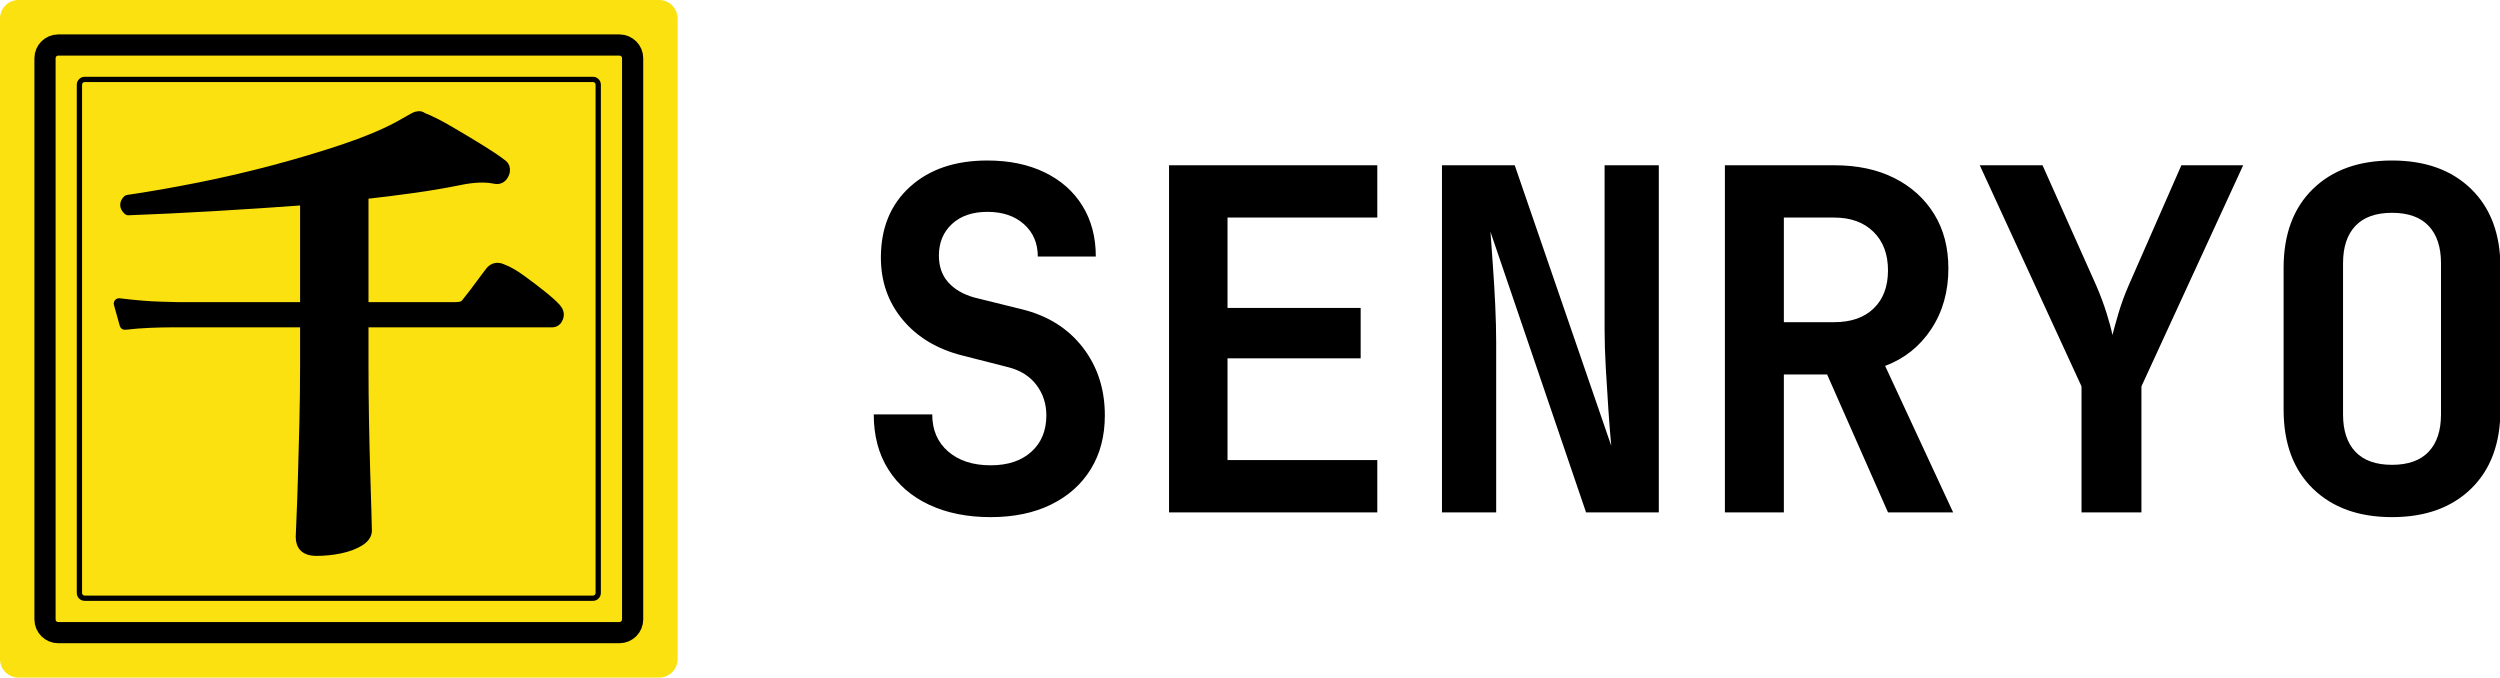
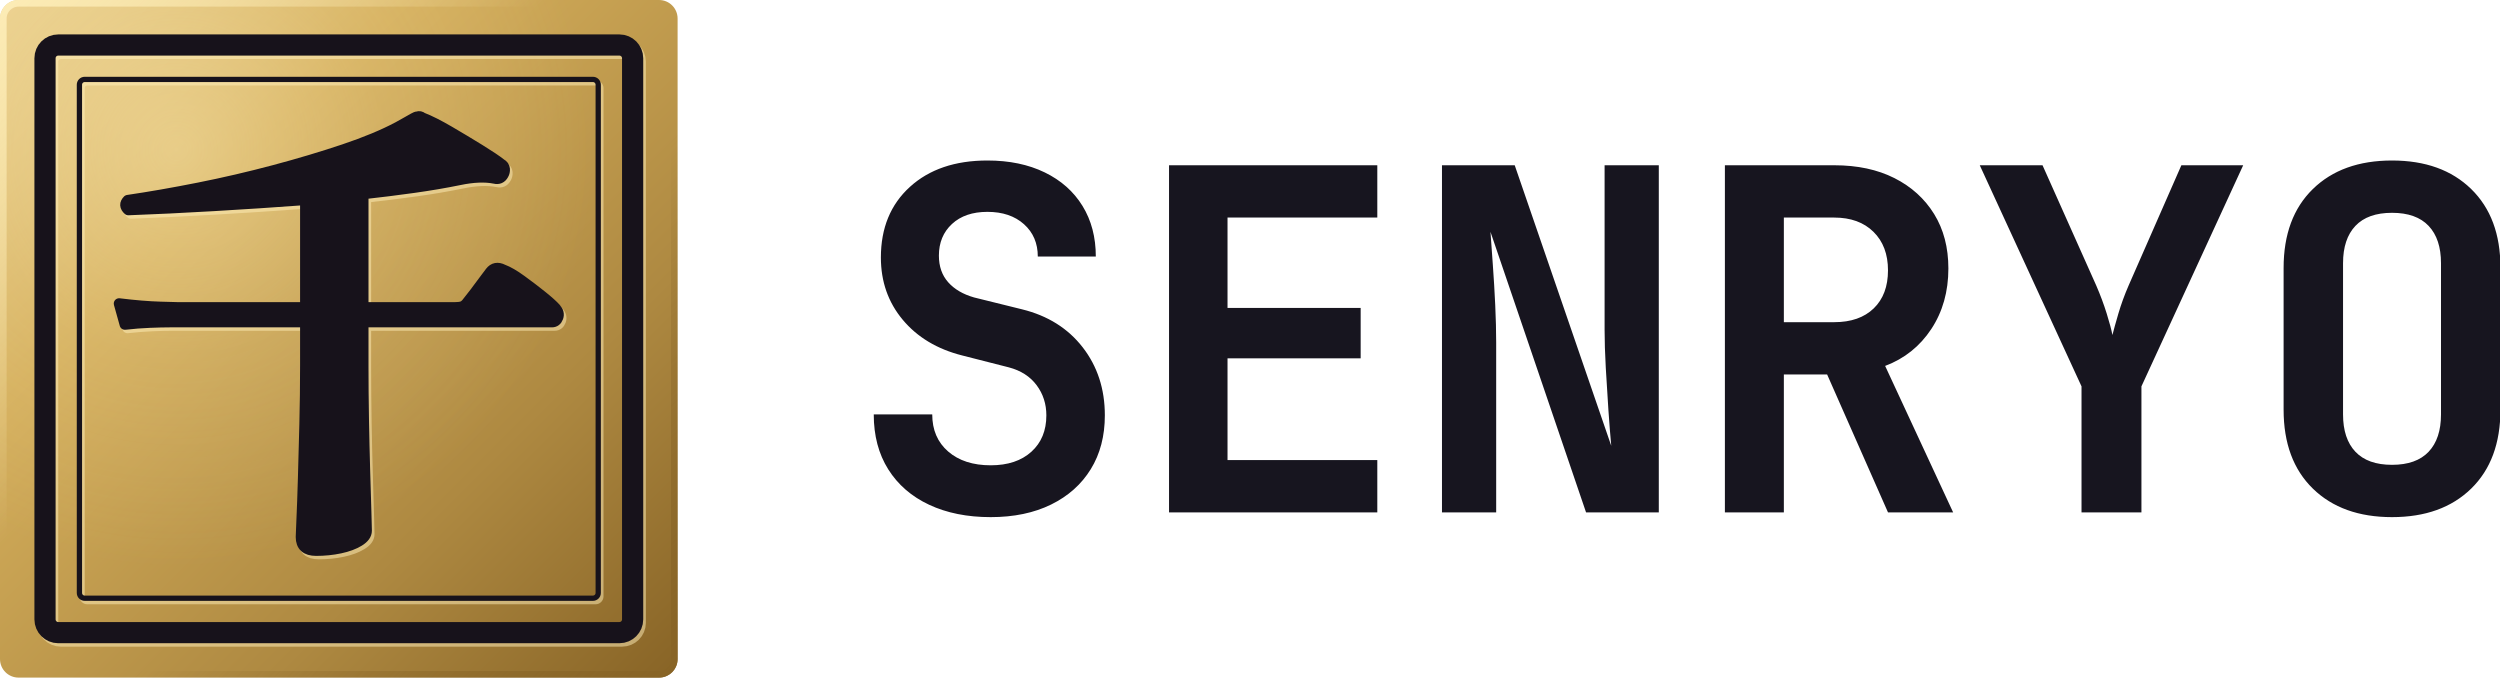
<svg xmlns="http://www.w3.org/2000/svg" viewBox="0 0 701 190" width="701" height="190" role="img" aria-label="Senryo 千両">
+   <defs>
+     <linearGradient id="senryo-leaf" x1="0" y1="0" x2="1" y2="1">
+       <stop offset="0" stop-color="#EACF8C" />
+       <stop offset="0.3" stop-color="#D4AE5B" />
+       <stop offset="0.7" stop-color="#AE8941" />
+       <stop offset="1" stop-color="#886426" />
+     </linearGradient>
+     <radialGradient id="senryo-leaf-sheen" cx=".26" cy=".22" r=".62">
+       <stop offset="0" stop-color="#FFF0BC" stop-opacity=".4" />
+       <stop offset=".5" stop-color="#FFF0BC" stop-opacity=".13" />
+       <stop offset="1" stop-color="#FFF0BC" stop-opacity="0" />
+     </radialGradient>
+     <linearGradient id="senryo-leaf-bevel" x1="0" y1="0" x2="1" y2="1">
+       <stop offset="0" stop-color="#FFF0BC" stop-opacity="0.85" />
+       <stop offset="0.4" stop-color="#FFF0BC" stop-opacity="0" />
+       <stop offset="0.6" stop-color="#886426" stop-opacity="0" />
+       <stop offset="1" stop-color="#886426" stop-opacity="0.85" />
+     </linearGradient>
+   </defs>
  <g transform="translate(0.00 0.00)">
-     <rect width="190.0" height="190.0" rx="5.20" fill="#fbe10f" />
-     <rect x="12.62" y="12.62" width="164.77" height="164.77" rx="3.71" fill="none" stroke="#000000" stroke-width="5.94" />
-     <rect x="22.27" y="22.27" width="145.47" height="145.47" rx="1.48" fill="none" stroke="#000000" stroke-width="1.48" />
-     <path transform="translate(26.73 144.58) scale(0.13605)" fill="#000000" stroke="#000000" stroke-width="22" stroke-linejoin="round" d="M455.0 72Q424.0 72 424.0 44Q424.0 40 425.5 7.0Q427.0 -26 428.5 -77.0Q430.0 -128 431.5 -188.5Q433.0 -249 433.0 -309V-399H170.0Q170.0 -399 153.5 -399.0Q137.0 -399 112.0 -398.0Q87.0 -397 61.0 -394L49.0 -437Q98.0 -431 134.0 -430.0Q170.0 -429 170.0 -429H433.0V-651Q338.0 -644 243.5 -638.5Q149.0 -633 68.0 -630Q57.0 -640 67.0 -650Q135.0 -660 213.0 -675.5Q291.0 -691 368.0 -711.5Q445.0 -732 512.0 -754.5Q579.0 -777 624.0 -801Q633.0 -806 641.0 -810.5Q649.0 -815 656.0 -819Q661.0 -822 664.0 -822Q669.0 -824 674.0 -820Q697.0 -811 729.5 -792.0Q762.0 -773 792.0 -754.5Q822.0 -736 836.0 -725Q843.0 -721 843.5 -714.5Q844.0 -708 841.0 -703Q835.0 -692 823.0 -695Q793.0 -701 750.0 -692Q706.0 -683 656.0 -676.0Q606.0 -669 552.0 -663V-429H741.0Q751.0 -429 756.5 -431.0Q762.0 -433 767.0 -440Q772.0 -446 781.5 -458.5Q791.0 -471 800.5 -484.0Q810.0 -497 814.0 -502Q824.0 -515 840.0 -507Q856.0 -501 878.0 -485.0Q900.0 -469 920.0 -453.0Q940.0 -437 949.0 -427Q957.0 -418 953.5 -408.5Q950.0 -399 941.0 -399H552.0V-309Q552.0 -256 553.0 -198.5Q554.0 -141 555.5 -91.0Q557.0 -41 558.0 -7.5Q559.0 26 559.0 31Q559.0 43 543.5 52.5Q528.0 62 504.5 67.0Q481.0 72 455.0 72Z" />
+     <rect width="190.0" height="190.0" rx="5.20" fill="url(#senryo-leaf)" />
+     <rect width="190.0" height="190.0" rx="5.20" fill="url(#senryo-leaf-sheen)" />
+     <rect x="0.93" y="0.93" width="188.14" height="188.14" rx="4.27" fill="none" stroke="url(#senryo-leaf-bevel)" stroke-width="1.86" />
+     <g transform="translate(0.74 0.96)" opacity="0.5">
+       <rect x="12.62" y="12.62" width="164.77" height="164.77" rx="3.71" fill="none" stroke="#FFF0BC" stroke-width="5.94" />
+       <rect x="22.27" y="22.27" width="145.47" height="145.47" rx="1.48" fill="none" stroke="#FFF0BC" stroke-width="1.48" />
+       <path transform="translate(26.73 144.58) scale(0.13605)" fill="#FFF0BC" stroke="#FFF0BC" stroke-width="22" stroke-linejoin="round" d="M455.0 72Q424.0 72 424.0 44Q424.0 40 425.5 7.0Q427.0 -26 428.5 -77.0Q430.0 -128 431.5 -188.5Q433.0 -249 433.0 -309V-399H170.0Q170.0 -399 153.5 -399.0Q137.0 -399 112.0 -398.0Q87.0 -397 61.0 -394L49.0 -437Q98.0 -431 134.0 -430.0Q170.0 -429 170.0 -429H433.0V-651Q338.0 -644 243.5 -638.5Q149.0 -633 68.0 -630Q57.0 -640 67.0 -650Q135.0 -660 213.0 -675.5Q291.0 -691 368.0 -711.5Q445.0 -732 512.0 -754.5Q579.0 -777 624.0 -801Q633.0 -806 641.0 -810.5Q649.0 -815 656.0 -819Q661.0 -822 664.0 -822Q669.0 -824 674.0 -820Q697.0 -811 729.5 -792.0Q762.0 -773 792.0 -754.5Q822.0 -736 836.0 -725Q843.0 -721 843.5 -714.5Q844.0 -708 841.0 -703Q835.0 -692 823.0 -695Q793.0 -701 750.0 -692Q706.0 -683 656.0 -676.0Q606.0 -669 552.0 -663V-429H741.0Q751.0 -429 756.5 -431.0Q762.0 -433 767.0 -440Q772.0 -446 781.5 -458.5Q791.0 -471 800.5 -484.0Q810.0 -497 814.0 -502Q824.0 -515 840.0 -507Q856.0 -501 878.0 -485.0Q900.0 -469 920.0 -453.0Q940.0 -437 949.0 -427Q957.0 -418 953.5 -408.5Q950.0 -399 941.0 -399H552.0V-309Q552.0 -256 553.0 -198.5Q554.0 -141 555.5 -91.0Q557.0 -41 558.0 -7.5Q559.0 26 559.0 31Q559.0 43 543.5 52.5Q528.0 62 504.5 67.0Q481.0 72 455.0 72Z" />
+     </g>
+     <rect x="12.62" y="12.62" width="164.77" height="164.77" rx="3.71" fill="none" stroke="#17121B" stroke-width="5.94" />
+     <rect x="22.27" y="22.27" width="145.47" height="145.47" rx="1.48" fill="none" stroke="#17121B" stroke-width="1.48" />
+     <path transform="translate(26.73 144.58) scale(0.13605)" fill="#17121B" stroke="#17121B" stroke-width="22" stroke-linejoin="round" d="M455.0 72Q424.0 72 424.0 44Q424.0 40 425.5 7.0Q427.0 -26 428.5 -77.0Q430.0 -128 431.5 -188.5Q433.0 -249 433.0 -309V-399H170.0Q170.0 -399 153.5 -399.0Q137.0 -399 112.0 -398.0Q87.0 -397 61.0 -394L49.0 -437Q98.0 -431 134.0 -430.0Q170.0 -429 170.0 -429H433.0V-651Q338.0 -644 243.5 -638.5Q149.0 -633 68.0 -630Q57.0 -640 67.0 -650Q135.0 -660 213.0 -675.5Q291.0 -691 368.0 -711.5Q445.0 -732 512.0 -754.5Q579.0 -777 624.0 -801Q633.0 -806 641.0 -810.5Q649.0 -815 656.0 -819Q661.0 -822 664.0 -822Q669.0 -824 674.0 -820Q697.0 -811 729.5 -792.0Q762.0 -773 792.0 -754.5Q822.0 -736 836.0 -725Q843.0 -721 843.5 -714.5Q844.0 -708 841.0 -703Q835.0 -692 823.0 -695Q793.0 -701 750.0 -692Q706.0 -683 656.0 -676.0Q606.0 -669 552.0 -663V-429H741.0Q751.0 -429 756.5 -431.0Q762.0 -433 767.0 -440Q772.0 -446 781.5 -458.5Q791.0 -471 800.5 -484.0Q810.0 -497 814.0 -502Q824.0 -515 840.0 -507Q856.0 -501 878.0 -485.0Q900.0 -469 920.0 -453.0Q940.0 -437 949.0 -427Q957.0 -418 953.5 -408.5Q950.0 -399 941.0 -399H552.0V-309Q552.0 -256 553.0 -198.5Q554.0 -141 555.5 -91.0Q557.0 -41 558.0 -7.5Q559.0 26 559.0 31Q559.0 43 543.5 52.5Q528.0 62 504.5 67.0Q481.0 72 455.0 72Z" />
  </g>
-   <path transform="translate(237.40 143.67) scale(0.13333)" fill="#000000" d="M303.0 10Q229.0 10 173.5 -16.0Q118.0 -42 87.5 -90.5Q57.0 -139 57.0 -206H180.0Q180.0 -157 213.5 -128.0Q247.0 -99 303.0 -99Q357.0 -99 388.5 -127.5Q420.0 -156 420.0 -204Q420.0 -240 399.5 -267.5Q379.0 -295 341.0 -305L243.0 -330Q164.0 -350 118.0 -405.0Q72.0 -460 72.0 -536Q72.0 -629 133.0 -684.5Q194.0 -740 296.0 -740Q365.0 -740 416.5 -715.0Q468.0 -690 496.0 -644.5Q524.0 -599 524.0 -538H402.0Q402.0 -580 373.0 -606.0Q344.0 -632 296.0 -632Q249.0 -632 221.5 -606.5Q194.0 -581 194.0 -540Q194.0 -506 213.5 -484.0Q233.0 -462 268.0 -452L369.0 -427Q450.0 -407 496.5 -347.0Q543.0 -287 543.0 -204Q543.0 -139 513.5 -91.0Q484.0 -43 430.0 -16.5Q376.0 10 303.0 10ZM678.0 0V-730H1116.0V-620H801.0V-430H1081.0V-324H801.0V-110H1116.0V0ZM1252.0 0V-730H1405.0L1608.0 -140Q1605.0 -172 1602.0 -215.5Q1599.0 -259 1596.5 -304.0Q1594.0 -349 1594.0 -384V-730H1708.0V0H1555.0L1354.0 -590Q1356.0 -561 1359.0 -520.0Q1362.0 -479 1364.0 -436.0Q1366.0 -393 1366.0 -357V0ZM1847.0 0V-730H2077.0Q2150.0 -730 2203.5 -703.0Q2257.0 -676 2287.0 -627.5Q2317.0 -579 2317.0 -513Q2317.0 -440 2281.0 -385.5Q2245.0 -331 2184.0 -308L2327.0 0H2190.0L2062.0 -290H1971.0V0ZM1971.0 -400H2077.0Q2130.0 -400 2160.0 -429.0Q2190.0 -458 2190.0 -509Q2190.0 -560 2159.5 -590.0Q2129.0 -620 2077.0 -620H1971.0ZM2597.0 0V-265L2383.0 -730H2515.0L2628.0 -477Q2641.0 -447 2650.0 -418.0Q2659.0 -389 2662.0 -373Q2666.0 -389 2674.5 -418.0Q2683.0 -447 2696.0 -477L2807.0 -730H2937.0L2723.0 -265V0ZM3250.0 10Q3145.0 10 3083.5 -50.0Q3022.0 -110 3022.0 -216V-514Q3022.0 -620 3083.5 -680.0Q3145.0 -740 3250.0 -740Q3355.0 -740 3416.5 -680.0Q3478.0 -620 3478.0 -515V-216Q3478.0 -110 3416.5 -50.0Q3355.0 10 3250.0 10ZM3250.0 -100Q3301.0 -100 3327.0 -127.5Q3353.0 -155 3353.0 -206V-524Q3353.0 -575 3327.0 -602.5Q3301.0 -630 3250.0 -630Q3199.0 -630 3173.0 -602.5Q3147.0 -575 3147.0 -524V-206Q3147.0 -155 3173.0 -127.5Q3199.0 -100 3250.0 -100Z" />
+   <path transform="translate(237.40 143.67) scale(0.13333)" fill="#17151F" d="M303.0 10Q229.0 10 173.5 -16.0Q118.0 -42 87.5 -90.5Q57.0 -139 57.0 -206H180.0Q180.0 -157 213.5 -128.0Q247.0 -99 303.0 -99Q357.0 -99 388.5 -127.5Q420.0 -156 420.0 -204Q420.0 -240 399.5 -267.5Q379.0 -295 341.0 -305L243.0 -330Q164.0 -350 118.0 -405.0Q72.0 -460 72.0 -536Q72.0 -629 133.0 -684.5Q194.0 -740 296.0 -740Q365.0 -740 416.5 -715.0Q468.0 -690 496.0 -644.5Q524.0 -599 524.0 -538H402.0Q402.0 -580 373.0 -606.0Q344.0 -632 296.0 -632Q249.0 -632 221.5 -606.5Q194.0 -581 194.0 -540Q194.0 -506 213.5 -484.0Q233.0 -462 268.0 -452L369.0 -427Q450.0 -407 496.5 -347.0Q543.0 -287 543.0 -204Q543.0 -139 513.5 -91.0Q484.0 -43 430.0 -16.5Q376.0 10 303.0 10ZM678.0 0V-730H1116.0V-620H801.0V-430H1081.0V-324H801.0V-110H1116.0V0ZM1252.0 0V-730H1405.0L1608.0 -140Q1605.0 -172 1602.0 -215.5Q1599.0 -259 1596.5 -304.0Q1594.0 -349 1594.0 -384V-730H1708.0V0H1555.0L1354.0 -590Q1356.0 -561 1359.0 -520.0Q1362.0 -479 1364.0 -436.0Q1366.0 -393 1366.0 -357V0ZM1847.0 0V-730H2077.0Q2150.0 -730 2203.5 -703.0Q2257.0 -676 2287.0 -627.5Q2317.0 -579 2317.0 -513Q2317.0 -440 2281.0 -385.5Q2245.0 -331 2184.0 -308L2327.0 0H2190.0L2062.0 -290H1971.0V0ZM1971.0 -400H2077.0Q2130.0 -400 2160.0 -429.0Q2190.0 -458 2190.0 -509Q2190.0 -560 2159.5 -590.0Q2129.0 -620 2077.0 -620H1971.0ZM2597.0 0V-265L2383.0 -730H2515.0L2628.0 -477Q2641.0 -447 2650.0 -418.0Q2659.0 -389 2662.0 -373Q2666.0 -389 2674.5 -418.0Q2683.0 -447 2696.0 -477L2807.0 -730H2937.0L2723.0 -265V0ZM3250.0 10Q3145.0 10 3083.5 -50.0Q3022.0 -110 3022.0 -216V-514Q3022.0 -620 3083.5 -680.0Q3145.0 -740 3250.0 -740Q3355.0 -740 3416.5 -680.0Q3478.0 -620 3478.0 -515V-216Q3478.0 -110 3416.5 -50.0Q3355.0 10 3250.0 10ZM3250.0 -100Q3301.0 -100 3327.0 -127.5Q3353.0 -155 3353.0 -206V-524Q3353.0 -575 3327.0 -602.5Q3301.0 -630 3250.0 -630Q3199.0 -630 3173.0 -602.5Q3147.0 -575 3147.0 -524V-206Q3147.0 -155 3173.0 -127.5Q3199.0 -100 3250.0 -100Z" />
</svg>
